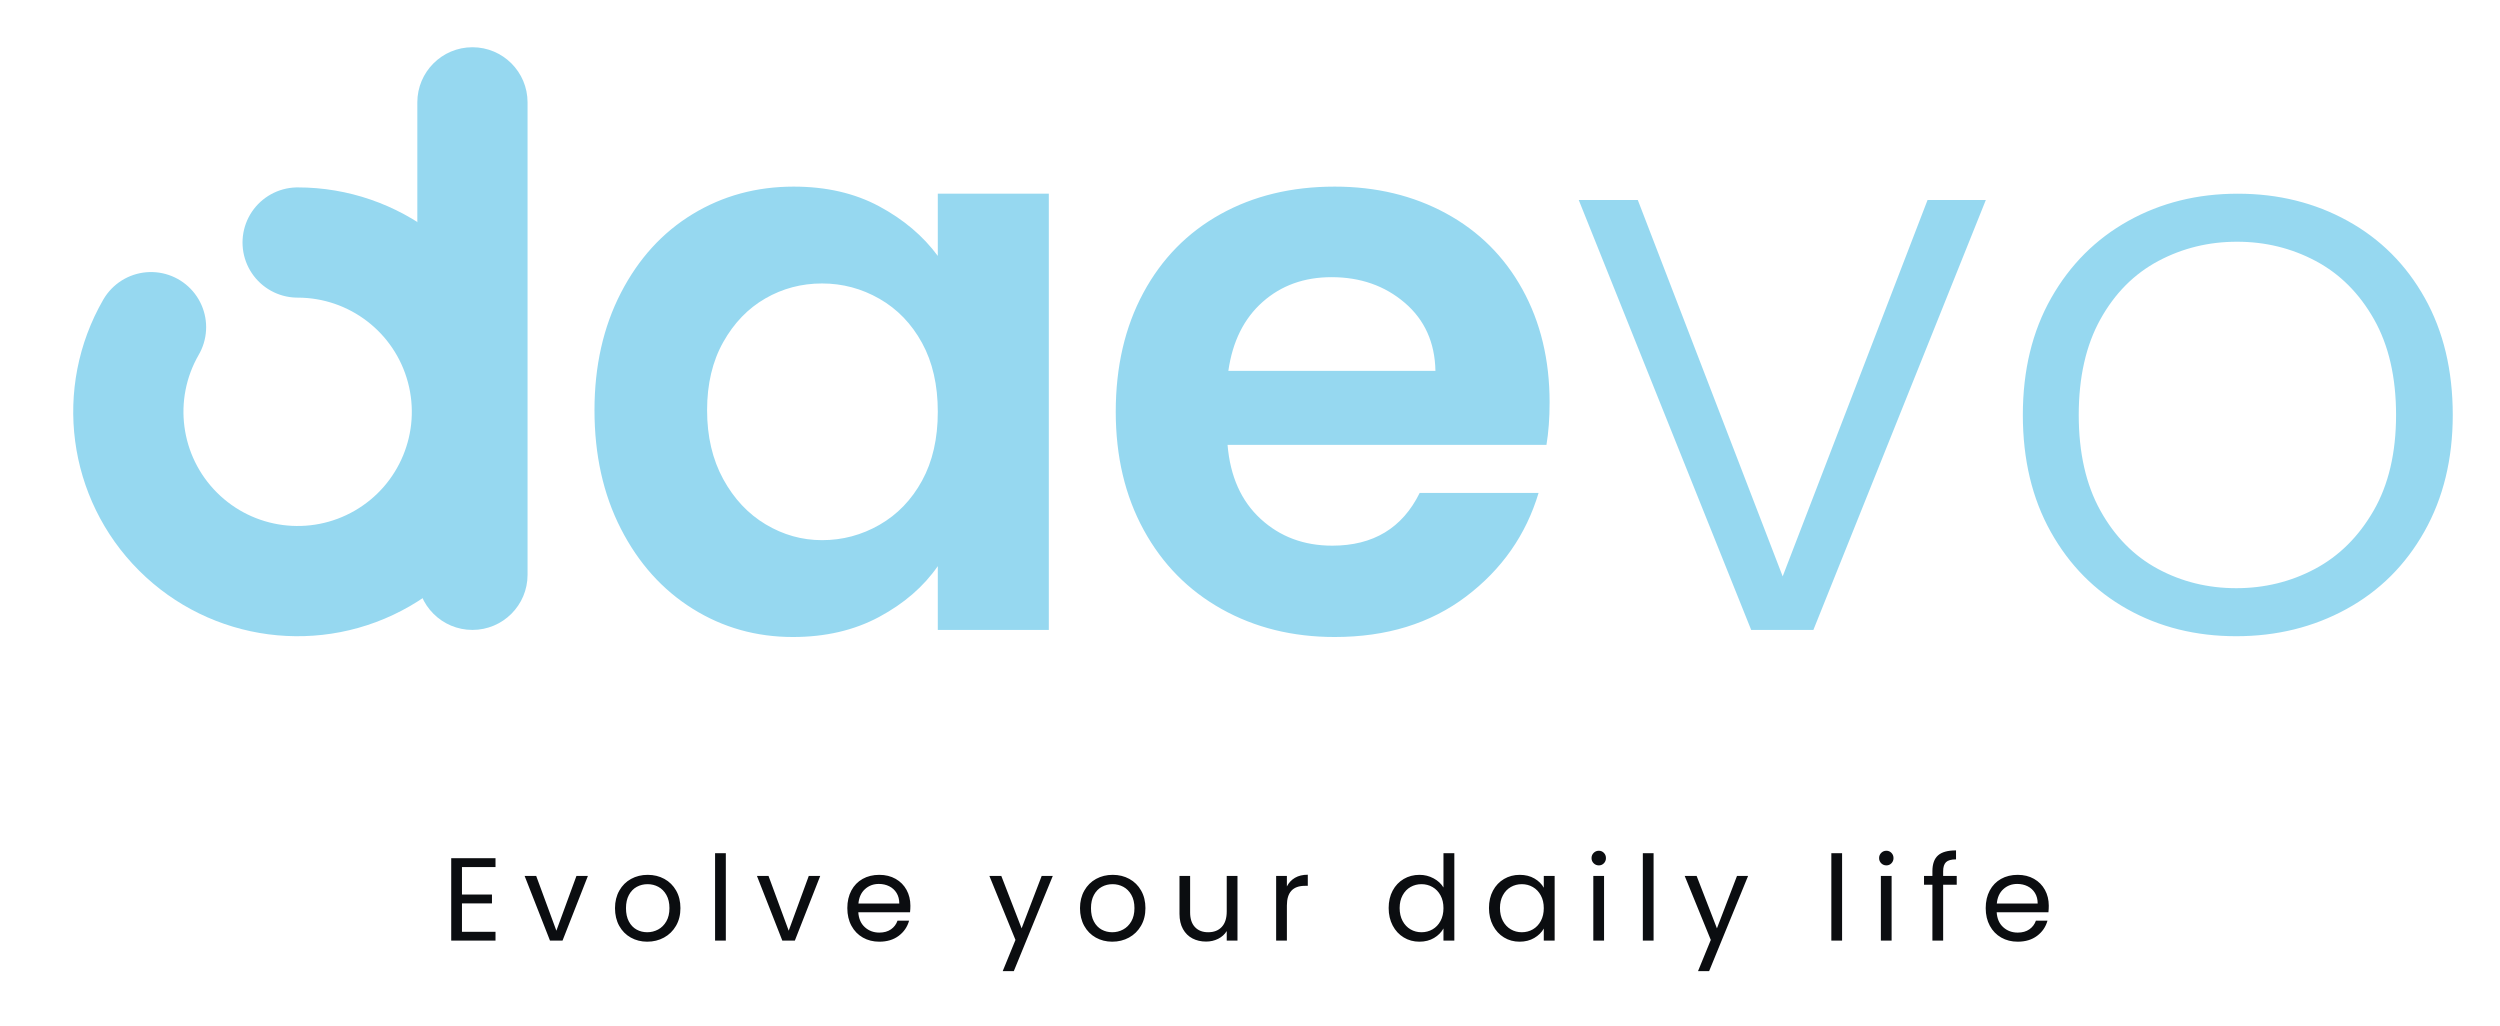
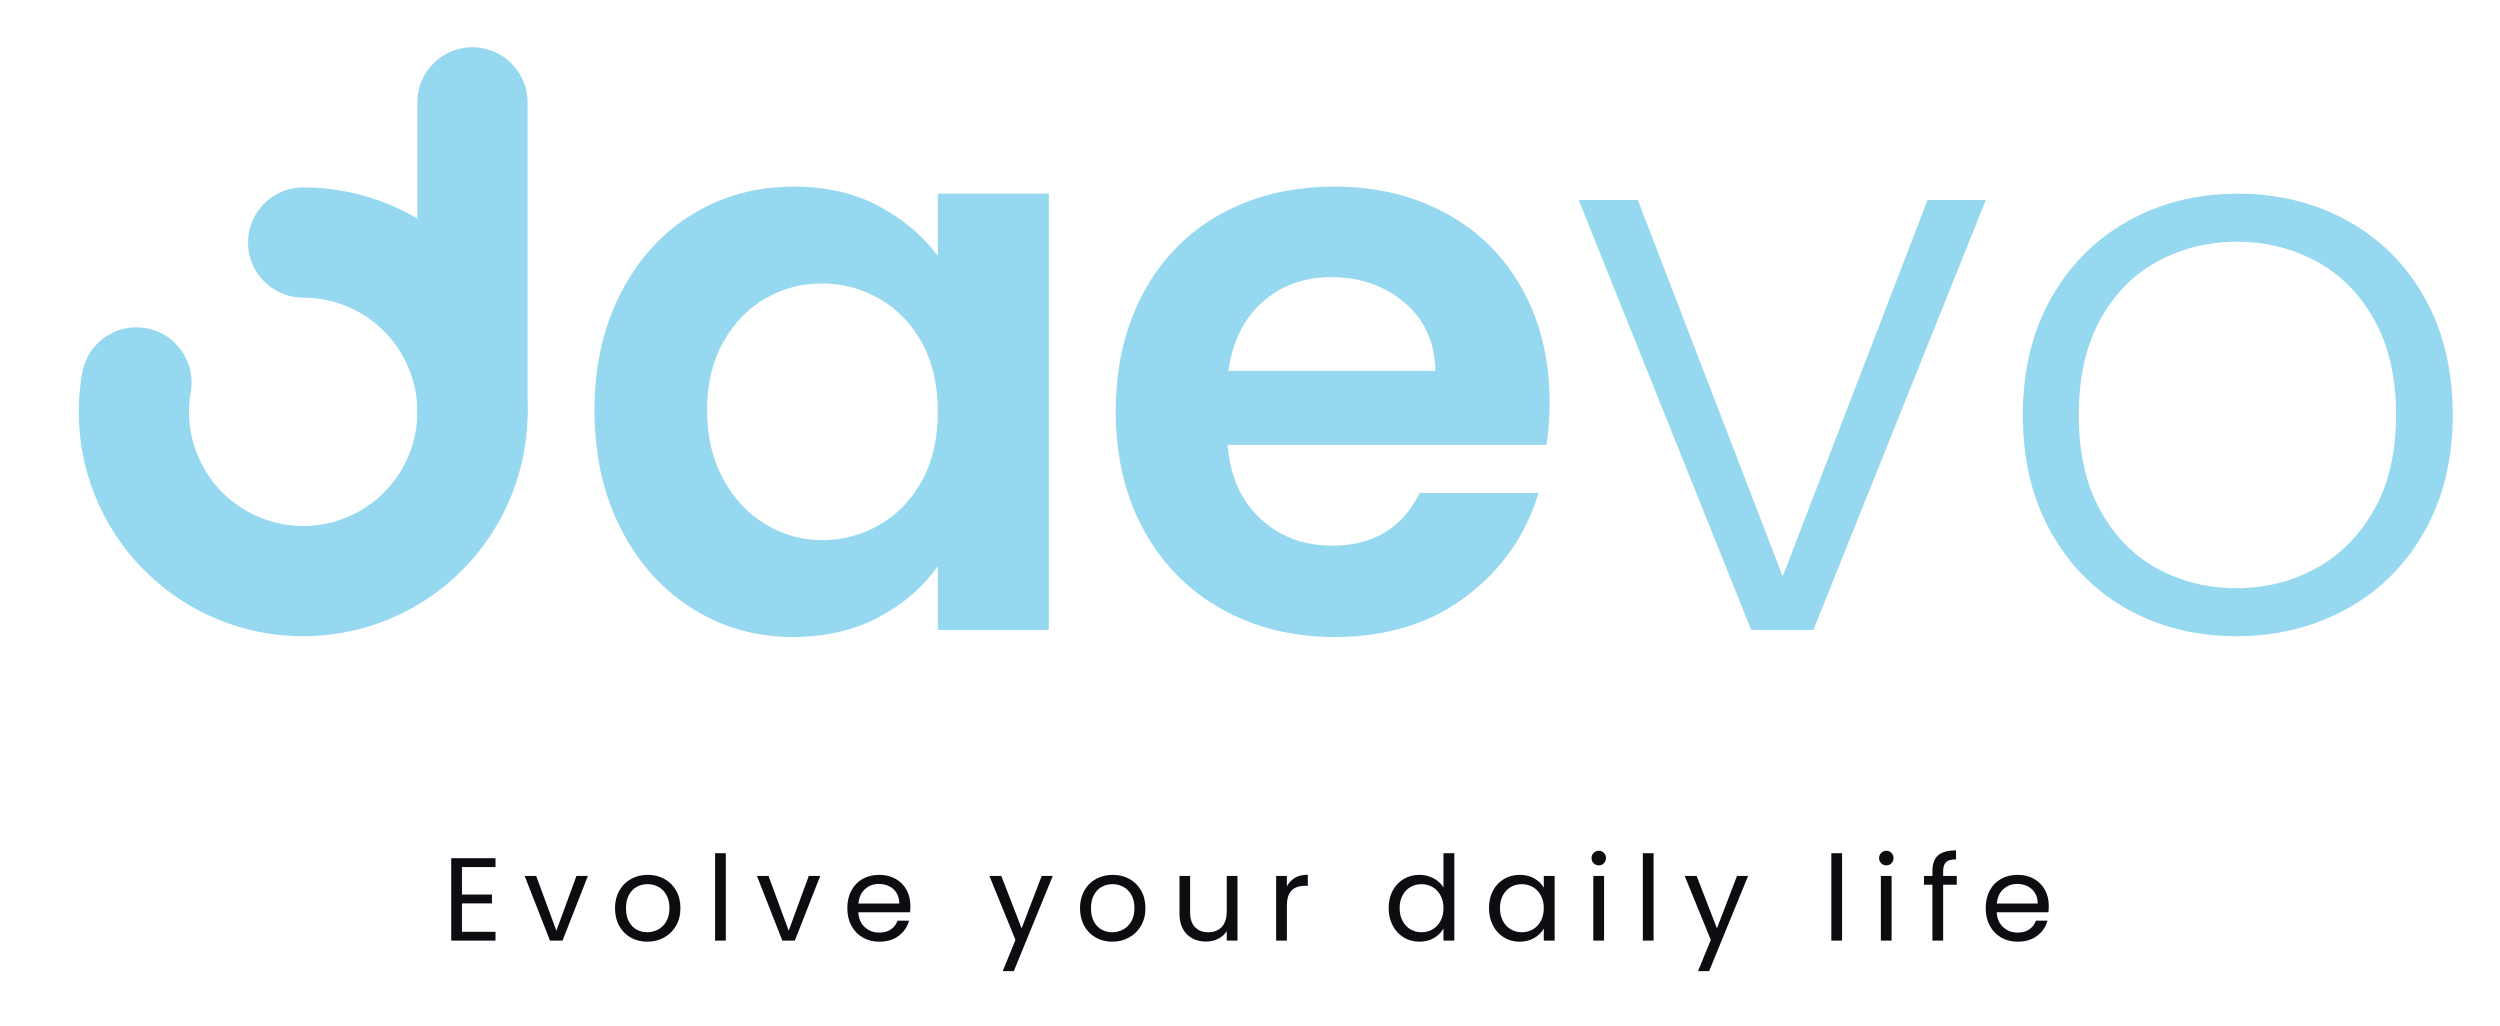
<svg xmlns="http://www.w3.org/2000/svg" viewBox="-6.0 -80.0 317.5 130.2" width="320" role="img" aria-label="daevo, Evolve your daily life">
  <g>
-     <path d="M 31.80 -49.20 A 21.50 21.50 0 1 1 13.18 -38.45" fill="none" stroke="#96D8F0" stroke-width="14.00" stroke-linecap="round" />
-     <rect x="47.00" y="-74.00" width="14.00" height="74.00" rx="7.00" fill="#96D8F0" />
+     <path d="M 32.50 -49.20 A 21.50 21.50 0 1 1 11.33 -31.43" fill="none" stroke="#96D8F0" stroke-width="14.00" stroke-linecap="round" />
+     <path d="M 54.00 -67.00 L 54.00 -27.70" fill="none" stroke="#96D8F0" stroke-width="14.00" stroke-linecap="round" />
  </g>
  <g transform="translate(66.20 0)">
    <path fill="#96D8F0" d="M28.6 -56.3Q34.8 -56.3 39.45 -53.8Q44.1 -51.3 46.9 -47.5V-55.4H61.0V0.0H46.9V-8.1Q44.2 -4.2 39.45 -1.65Q34.7 0.9 28.5 0.9Q21.5 0.9 15.75 -2.7Q10.0 -6.3 6.65 -12.85Q3.3 -19.4 3.3 -27.9Q3.3 -36.3 6.65 -42.8Q10.0 -49.3 15.75 -52.8Q21.5 -56.3 28.6 -56.3ZM32.2 -44.0Q28.3 -44.0 25.0 -42.1Q21.7 -40.2 19.65 -36.55Q17.6 -32.9 17.6 -27.9Q17.6 -22.9 19.65 -19.15Q21.7 -15.4 25.05 -13.4Q28.4 -11.4 32.2 -11.4Q36.1 -11.4 39.5 -13.35Q42.9 -15.3 44.9 -18.95Q46.9 -22.6 46.9 -27.7Q46.9 -32.8 44.9 -36.45Q42.9 -40.1 39.5 -42.05Q36.1 -44.0 32.2 -44.0Z M124.2 -23.5H83.7Q84.2 -17.5 87.9 -14.1Q91.6 -10.7 97.0 -10.7Q104.8 -10.7 108.1 -17.4H123.2Q120.8 -9.4 114.0 -4.25Q107.2 0.9 97.3 0.9Q89.3 0.9 82.95 -2.65Q76.6 -6.2 73.05 -12.7Q69.5 -19.2 69.5 -27.7Q69.5 -36.3 73.0 -42.8Q76.5 -49.3 82.8 -52.8Q89.1 -56.3 97.3 -56.3Q105.2 -56.3 111.45 -52.9Q117.7 -49.5 121.15 -43.25Q124.6 -37.0 124.6 -28.9Q124.6 -25.9 124.2 -23.5ZM110.1 -32.9Q110.0 -38.3 106.2 -41.55Q102.4 -44.8 96.9 -44.8Q91.7 -44.8 88.15 -41.65Q84.6 -38.5 83.8 -32.9Z M154.2 -6.8 172.6 -54.6H180.0L158.1 0.0H150.2L128.3 -54.6H135.8Z M184.7 -27.3Q184.7 -35.8 188.3 -42.15Q191.9 -48.5 198.1 -51.95Q204.3 -55.4 212.0 -55.4Q219.7 -55.4 225.95 -51.95Q232.2 -48.5 235.75 -42.15Q239.3 -35.8 239.3 -27.3Q239.3 -18.9 235.7 -12.5Q232.1 -6.1 225.8 -2.65Q219.5 0.8 211.8 0.8Q204.1 0.8 197.95 -2.65Q191.8 -6.1 188.25 -12.45Q184.7 -18.8 184.7 -27.3ZM232.1 -27.3Q232.1 -34.5 229.3 -39.45Q226.5 -44.4 221.9 -46.85Q217.3 -49.3 211.9 -49.3Q206.5 -49.3 201.9 -46.85Q197.3 -44.4 194.55 -39.45Q191.8 -34.5 191.8 -27.3Q191.8 -20.1 194.55 -15.15Q197.3 -10.2 201.85 -7.75Q206.4 -5.3 211.8 -5.3Q217.2 -5.3 221.8 -7.75Q226.4 -10.2 229.25 -15.15Q232.1 -20.1 232.1 -27.3Z" />
  </g>
  <g transform="translate(50.15 39.46)">
    <path fill="#0B0D10" d="M2.52 -9.345V-5.85H6.33V-4.725H2.52V-1.125H6.78V0.0H1.155V-10.47H6.78V-9.345Z M14.51 -1.26 17.06 -8.22H18.515L15.29 0.0H13.7L10.475 -8.22H11.945Z M21.955 -4.125Q21.955 -5.385 22.502 -6.352Q23.05 -7.32 23.995 -7.838Q24.94 -8.355 26.11 -8.355Q27.28 -8.355 28.225 -7.838Q29.17 -7.32 29.718 -6.36Q30.265 -5.4 30.265 -4.125Q30.265 -2.85 29.703 -1.883Q29.14 -0.915 28.18 -0.39Q27.22 0.135 26.05 0.135Q24.895 0.135 23.957 -0.39Q23.02 -0.915 22.487 -1.883Q21.955 -2.85 21.955 -4.125ZM28.87 -4.125Q28.87 -5.115 28.48 -5.805Q28.09 -6.495 27.46 -6.832Q26.83 -7.17 26.095 -7.17Q25.345 -7.17 24.722 -6.832Q24.1 -6.495 23.725 -5.805Q23.35 -5.115 23.35 -4.125Q23.35 -3.12 23.717 -2.43Q24.085 -1.74 24.7 -1.402Q25.315 -1.065 26.05 -1.065Q26.785 -1.065 27.43 -1.41Q28.075 -1.755 28.472 -2.445Q28.87 -3.135 28.87 -4.125Z M36.03 -11.1V0.0H34.665V-11.1Z M44.015 -1.26 46.565 -8.22H48.02L44.795 0.0H43.205L39.98 -8.22H41.45Z M59.425 -3.6H52.855Q52.93 -2.385 53.688 -1.702Q54.445 -1.02 55.525 -1.02Q56.41 -1.02 57.002 -1.433Q57.595 -1.845 57.835 -2.535H59.305Q58.975 -1.35 57.985 -0.607Q56.995 0.135 55.525 0.135Q54.355 0.135 53.432 -0.39Q52.51 -0.915 51.985 -1.883Q51.46 -2.85 51.46 -4.125Q51.46 -5.4 51.97 -6.36Q52.48 -7.32 53.402 -7.838Q54.325 -8.355 55.525 -8.355Q56.695 -8.355 57.595 -7.845Q58.495 -7.335 58.983 -6.442Q59.47 -5.55 59.47 -4.425Q59.47 -4.035 59.425 -3.6ZM55.465 -7.2Q54.43 -7.2 53.703 -6.54Q52.975 -5.88 52.87 -4.71H58.06Q58.06 -5.49 57.715 -6.053Q57.37 -6.615 56.777 -6.907Q56.185 -7.2 55.465 -7.2Z M77.555 -8.22 72.605 3.87H71.195L72.815 -0.09L69.5 -8.22H71.015L73.595 -1.56L76.145 -8.22Z M81.01 -4.125Q81.01 -5.385 81.557 -6.352Q82.105 -7.32 83.05 -7.838Q83.995 -8.355 85.165 -8.355Q86.335 -8.355 87.28 -7.838Q88.225 -7.32 88.772 -6.36Q89.32 -5.4 89.32 -4.125Q89.32 -2.85 88.757 -1.883Q88.195 -0.915 87.235 -0.39Q86.275 0.135 85.105 0.135Q83.95 0.135 83.012 -0.39Q82.075 -0.915 81.542 -1.883Q81.01 -2.85 81.01 -4.125ZM87.925 -4.125Q87.925 -5.115 87.535 -5.805Q87.145 -6.495 86.515 -6.832Q85.885 -7.17 85.15 -7.17Q84.4 -7.17 83.778 -6.832Q83.155 -6.495 82.78 -5.805Q82.405 -5.115 82.405 -4.125Q82.405 -3.12 82.773 -2.43Q83.14 -1.74 83.755 -1.402Q84.37 -1.065 85.105 -1.065Q85.84 -1.065 86.485 -1.41Q87.13 -1.755 87.528 -2.445Q87.925 -3.135 87.925 -4.125Z M101.01 -8.22V0.0H99.645V-1.215Q99.255 -0.585 98.558 -0.232Q97.86 0.12 97.02 0.12Q96.06 0.12 95.295 -0.277Q94.53 -0.675 94.088 -1.47Q93.645 -2.265 93.645 -3.405V-8.22H94.995V-3.585Q94.995 -2.37 95.61 -1.718Q96.225 -1.065 97.29 -1.065Q98.385 -1.065 99.015 -1.74Q99.645 -2.415 99.645 -3.705V-8.22Z M109.94 -8.37V-6.96H109.58Q107.285 -6.96 107.285 -4.47V0.0H105.92V-8.22H107.285V-6.885Q107.645 -7.59 108.312 -7.98Q108.98 -8.37 109.94 -8.37Z M124.125 -8.355Q125.085 -8.355 125.91 -7.912Q126.735 -7.47 127.17 -6.75V-11.1H128.55V0.0H127.17V-1.545Q126.765 -0.81 125.97 -0.337Q125.175 0.135 124.11 0.135Q123.015 0.135 122.123 -0.405Q121.23 -0.945 120.72 -1.92Q120.21 -2.895 120.21 -4.14Q120.21 -5.4 120.72 -6.352Q121.23 -7.305 122.123 -7.83Q123.015 -8.355 124.125 -8.355ZM124.38 -7.17Q123.615 -7.17 122.985 -6.81Q122.355 -6.45 121.98 -5.76Q121.605 -5.07 121.605 -4.14Q121.605 -3.195 121.98 -2.497Q122.355 -1.8 122.985 -1.432Q123.615 -1.065 124.38 -1.065Q125.145 -1.065 125.783 -1.432Q126.42 -1.8 126.795 -2.497Q127.17 -3.195 127.17 -4.125Q127.17 -5.055 126.795 -5.745Q126.42 -6.435 125.783 -6.803Q125.145 -7.17 124.38 -7.17Z M136.85 -8.355Q137.93 -8.355 138.725 -7.89Q139.52 -7.425 139.91 -6.72V-8.22H141.29V0.0H139.91V-1.53Q139.505 -0.81 138.702 -0.337Q137.9 0.135 136.835 0.135Q135.74 0.135 134.855 -0.405Q133.97 -0.945 133.46 -1.92Q132.95 -2.895 132.95 -4.14Q132.95 -5.4 133.46 -6.352Q133.97 -7.305 134.863 -7.83Q135.755 -8.355 136.85 -8.355ZM137.12 -7.17Q136.355 -7.17 135.725 -6.81Q135.095 -6.45 134.72 -5.76Q134.345 -5.07 134.345 -4.14Q134.345 -3.195 134.72 -2.497Q135.095 -1.8 135.725 -1.432Q136.355 -1.065 137.12 -1.065Q137.885 -1.065 138.523 -1.432Q139.16 -1.8 139.535 -2.497Q139.91 -3.195 139.91 -4.125Q139.91 -5.055 139.535 -5.745Q139.16 -6.435 138.523 -6.803Q137.885 -7.17 137.12 -7.17Z M145.975 -10.485Q145.975 -10.875 146.245 -11.145Q146.515 -11.415 146.905 -11.415Q147.28 -11.415 147.543 -11.145Q147.805 -10.875 147.805 -10.485Q147.805 -10.095 147.543 -9.825Q147.28 -9.555 146.905 -9.555Q146.515 -9.555 146.245 -9.825Q145.975 -10.095 145.975 -10.485ZM147.565 -8.22V0.0H146.2V-8.22Z M153.855 -11.1V0.0H152.49V-11.1Z M165.86 -8.22 160.91 3.87H159.5L161.12 -0.09L157.805 -8.22H159.32L161.9 -1.56L164.45 -8.22Z M177.795 -11.1V0.0H176.43V-11.1Z M182.495 -10.485Q182.495 -10.875 182.765 -11.145Q183.035 -11.415 183.425 -11.415Q183.8 -11.415 184.062 -11.145Q184.325 -10.875 184.325 -10.485Q184.325 -10.095 184.062 -9.825Q183.8 -9.555 183.425 -9.555Q183.035 -9.555 182.765 -9.825Q182.495 -10.095 182.495 -10.485ZM184.085 -8.22V0.0H182.72V-8.22Z M192.355 -7.095H190.63V0.0H189.265V-7.095H188.2V-8.22H189.265V-8.805Q189.265 -10.185 189.977 -10.822Q190.69 -11.46 192.265 -11.46V-10.32Q191.365 -10.32 190.997 -9.968Q190.63 -9.615 190.63 -8.805V-8.22H192.355Z M204 -3.6H197.43Q197.505 -2.385 198.262 -1.702Q199.02 -1.02 200.1 -1.02Q200.985 -1.02 201.577 -1.433Q202.17 -1.845 202.41 -2.535H203.88Q203.55 -1.35 202.56 -0.607Q201.57 0.135 200.1 0.135Q198.93 0.135 198.007 -0.39Q197.085 -0.915 196.56 -1.883Q196.035 -2.85 196.035 -4.125Q196.035 -5.4 196.545 -6.36Q197.055 -7.32 197.977 -7.838Q198.9 -8.355 200.1 -8.355Q201.27 -8.355 202.17 -7.845Q203.07 -7.335 203.557 -6.442Q204.045 -5.55 204.045 -4.425Q204.045 -4.035 204 -3.6ZM200.04 -7.2Q199.005 -7.2 198.277 -6.54Q197.55 -5.88 197.445 -4.71H202.635Q202.635 -5.49 202.29 -6.053Q201.945 -6.615 201.352 -6.907Q200.76 -7.2 200.04 -7.2Z" />
  </g>
</svg>
